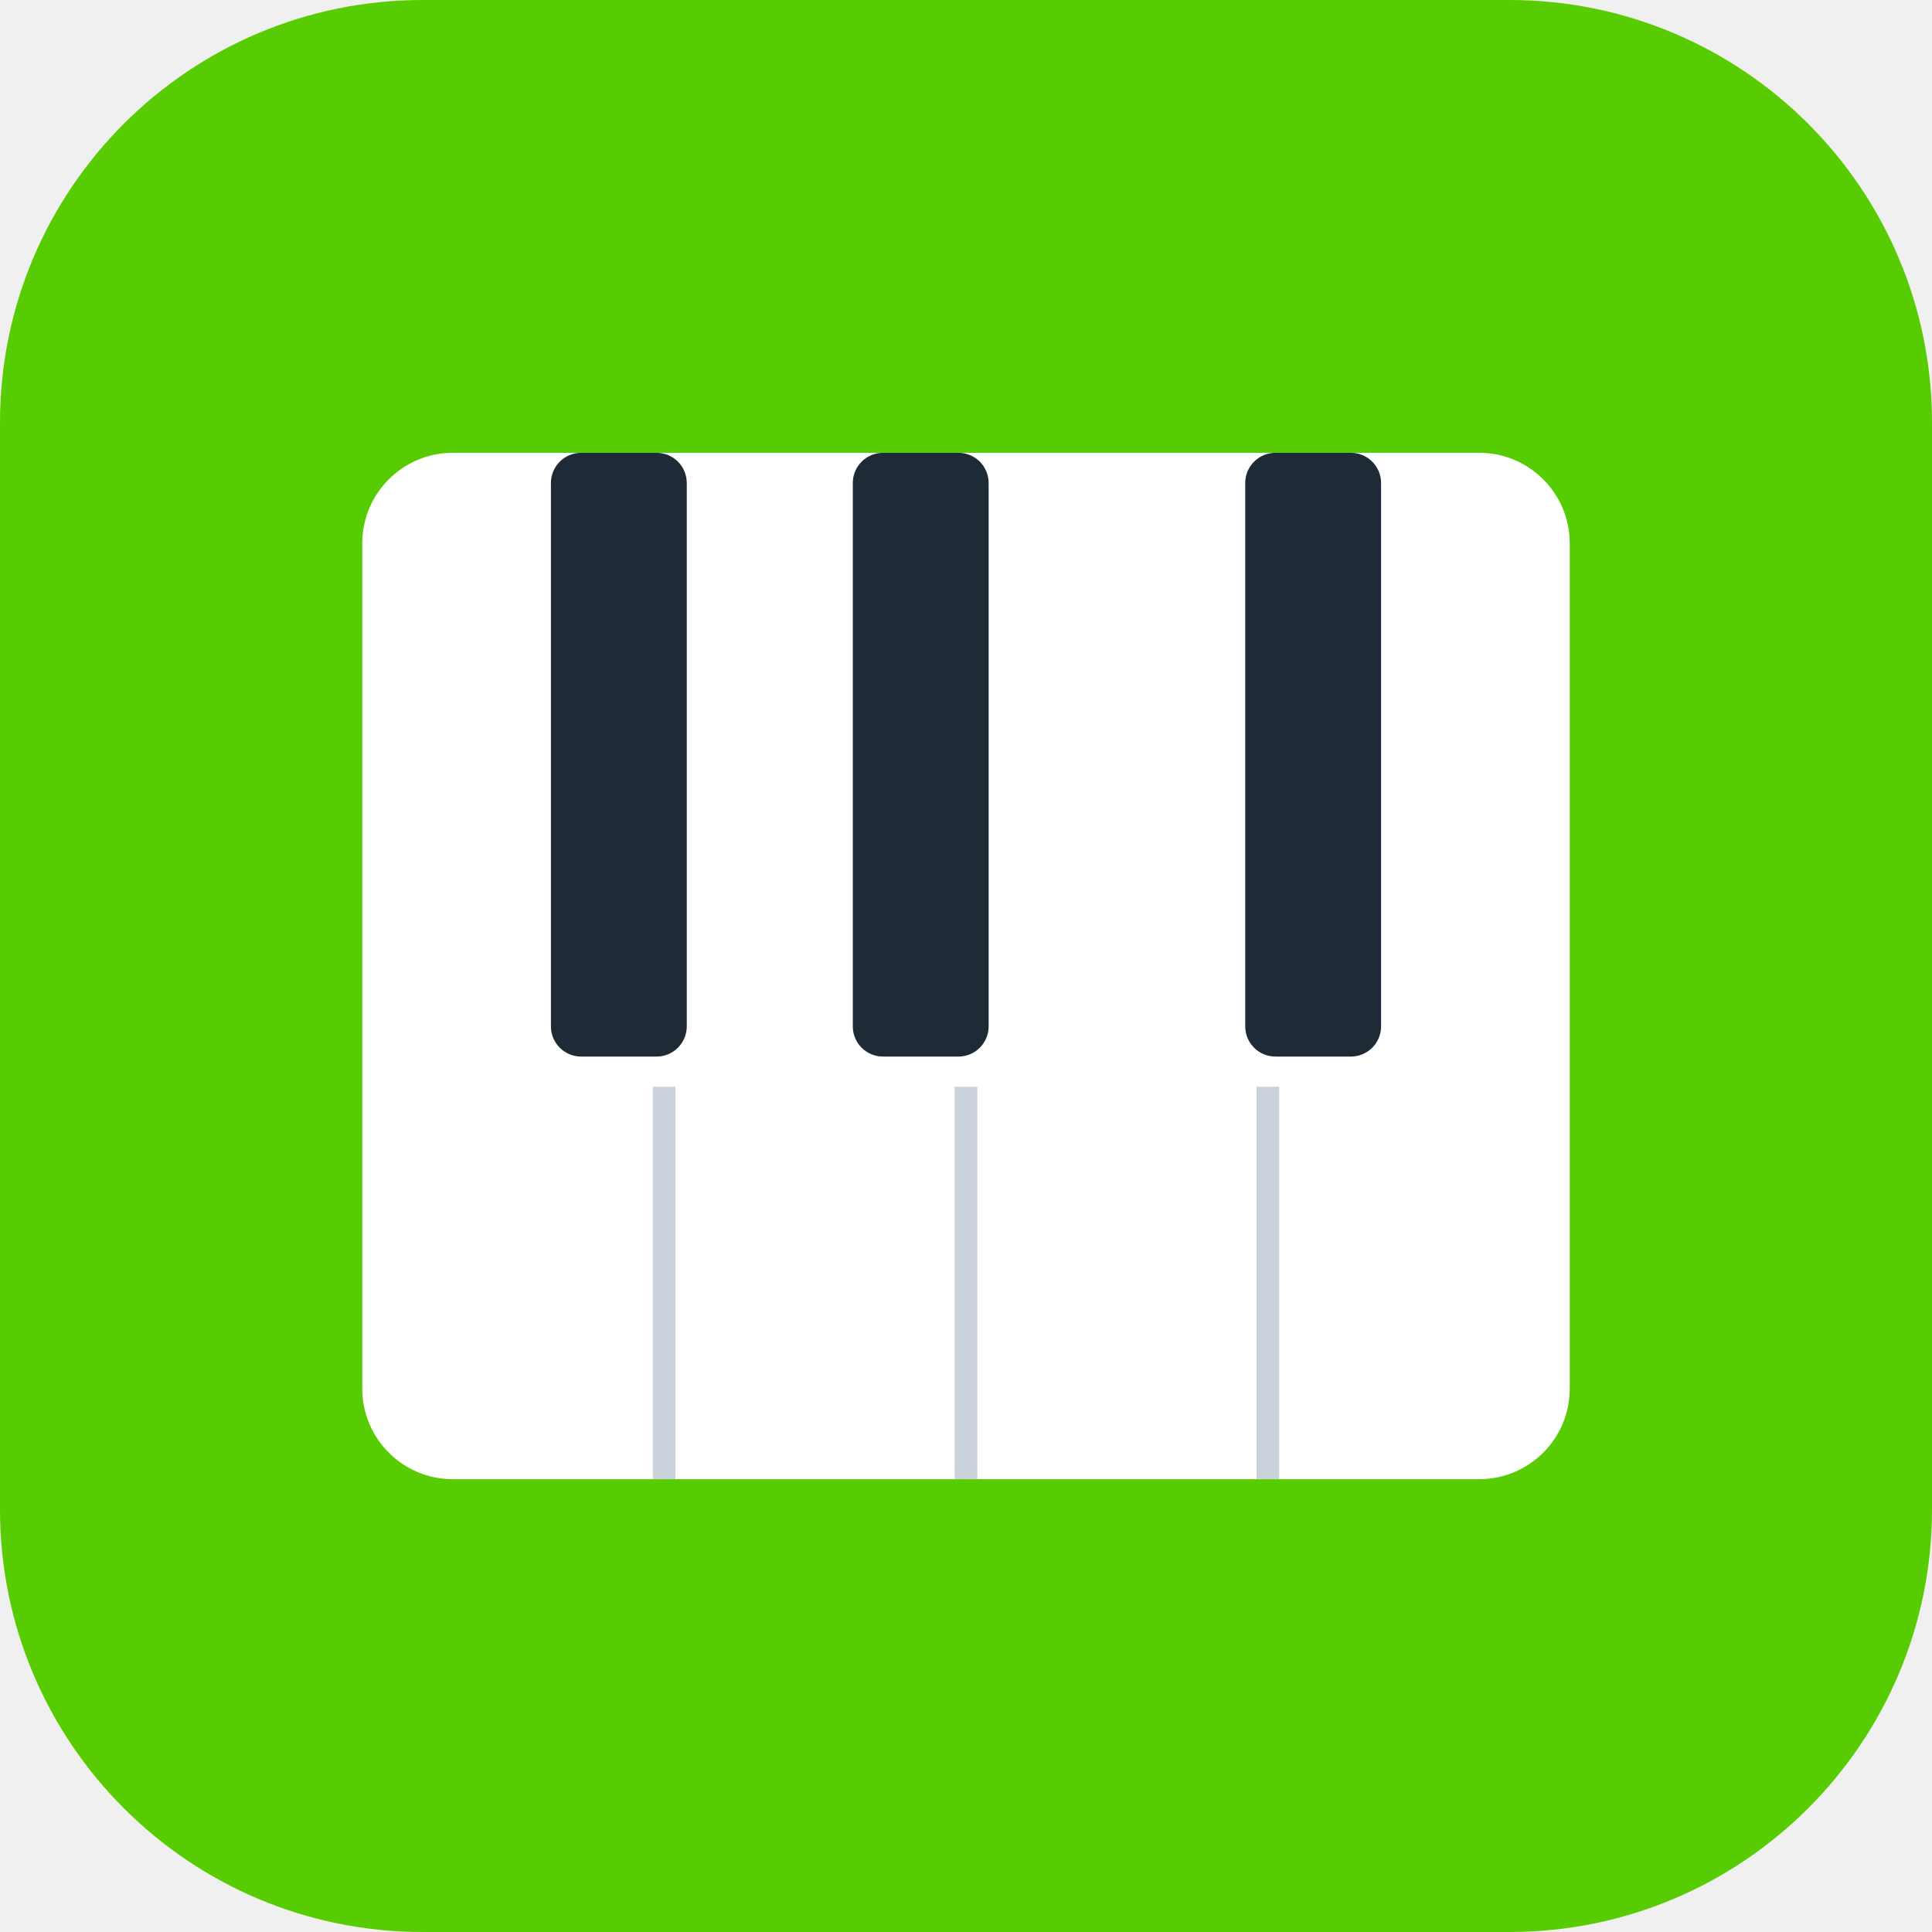
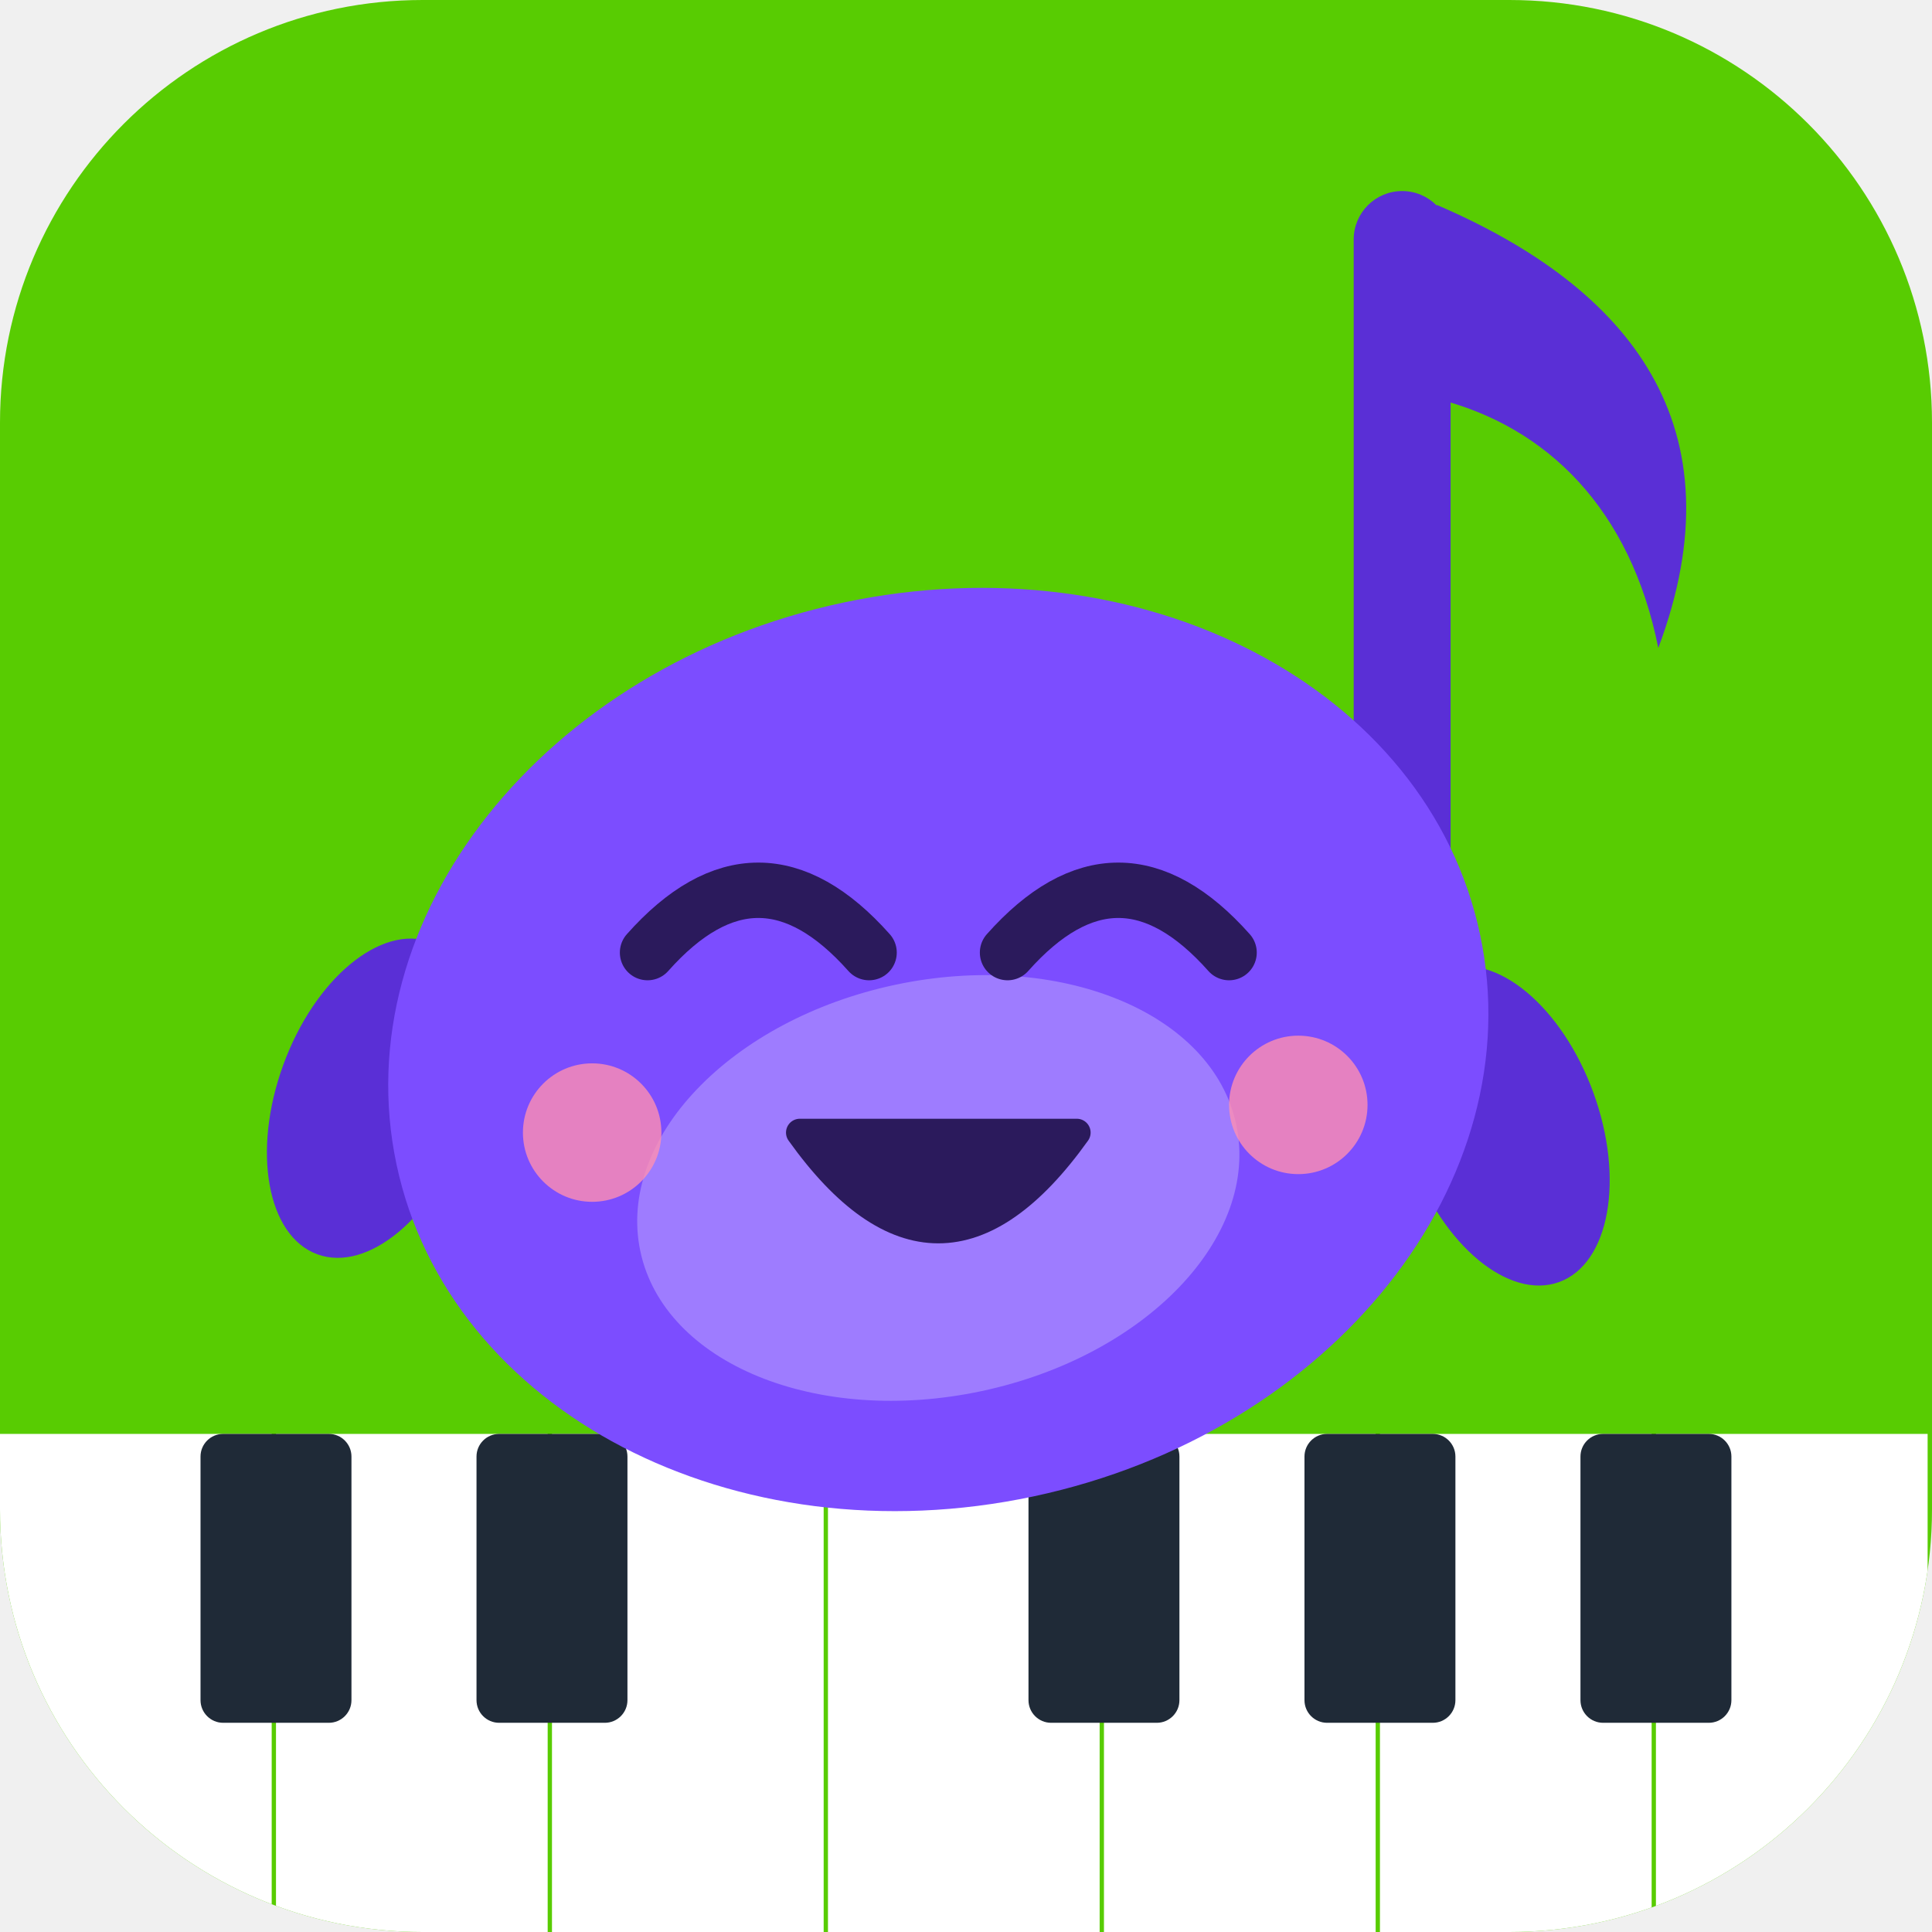
- <svg xmlns="http://www.w3.org/2000/svg" viewBox="0 0 512 512">
-   <rect width="512" height="512" rx="112" fill="#58cc02" />
-   <g transform="translate(96 120)">
-     <rect width="320" height="272" rx="24" fill="#fff" />
-     <g fill="#1f2a37">
-       <rect x="50" width="36" height="160" rx="8" />
-       <rect x="130" width="36" height="160" rx="8" />
-       <rect x="234" width="36" height="160" rx="8" />
+ <svg xmlns="http://www.w3.org/2000/svg" viewBox="0 0 512 512" width="512" height="512">
+   <defs>
+     <clipPath id="c">
+       <rect width="512" height="512" rx="112" />
+     </clipPath>
+   </defs>
+   <g clip-path="url(#c)">
+     <rect width="512" height="512" fill="#58cc02" />
+     <g>
+       <rect x="0" y="380" width="72" height="132" fill="#fff" />
+       <rect x="73.14" y="380" width="72" height="132" fill="#fff" />
+       <rect x="146.28" y="380" width="72" height="132" fill="#fff" />
+       <rect x="219.42" y="380" width="72" height="132" fill="#fff" />
+       <rect x="292.56" y="380" width="72" height="132" fill="#fff" />
+       <rect x="365.7" y="380" width="72" height="132" fill="#fff" />
+       <rect x="438.84" y="380" width="72" height="132" fill="#fff" />
+       <rect x="53.14" y="380" width="40" height="76.56" rx="6" fill="#1f2a37" />
+       <rect x="126.28" y="380" width="40" height="76.56" rx="6" fill="#1f2a37" />
+       <rect x="272.56" y="380" width="40" height="76.56" rx="6" fill="#1f2a37" />
+       <rect x="345.7" y="380" width="40" height="76.56" rx="6" fill="#1f2a37" />
+       <rect x="418.84" y="380" width="40" height="76.56" rx="6" fill="#1f2a37" />
    </g>
-     <g stroke="#c9d1da" stroke-width="6">
-       <line x1="80" y1="168" x2="80" y2="272" />
-       <line x1="160" y1="168" x2="160" y2="272" />
-       <line x1="240" y1="168" x2="240" y2="272" />
+     <g transform="translate(35.84 6.6) scale(3.669333)">
+       <rect x="88" y="12" width="7" height="62" rx="3.5" fill="#5a2fd6" />
+       <path d="M94 13 c14 6 22 16 16 32 c-2 -10 -8 -16 -16 -18 z" fill="#5a2fd6" />
+       <ellipse cx="20" cy="78" rx="7" ry="12" fill="#5a2fd6" transform="rotate(20 20 70)" />
+       <ellipse cx="96" cy="80" rx="7" ry="12" fill="#5a2fd6" transform="rotate(-20 96 72)" />
+       <ellipse cx="58" cy="74" rx="40" ry="33" fill="#7c4dff" transform="rotate(-12 58 74)" />
+       <ellipse cx="58" cy="84" rx="22" ry="15" fill="#b9a3ff" opacity="0.55" transform="rotate(-12 58 84)" />
+       <g stroke="#2b1a5c" stroke-width="4" stroke-linecap="round" fill="none">
+         <path d="M37 67 q8 -9 16 0" />
+         <path d="M63 67 q8 -9 16 0" />
+       </g>
+       <circle cx="33" cy="80" r="5" fill="#ff8fb1" opacity="0.8" />
+       <circle cx="84" cy="78" r="5" fill="#ff8fb1" opacity="0.8" />
+       <path d="M48 80 q10 14 20 0 z" fill="#2b1a5c" stroke="#2b1a5c" stroke-width="2" stroke-linejoin="round" />
    </g>
  </g>
</svg>
